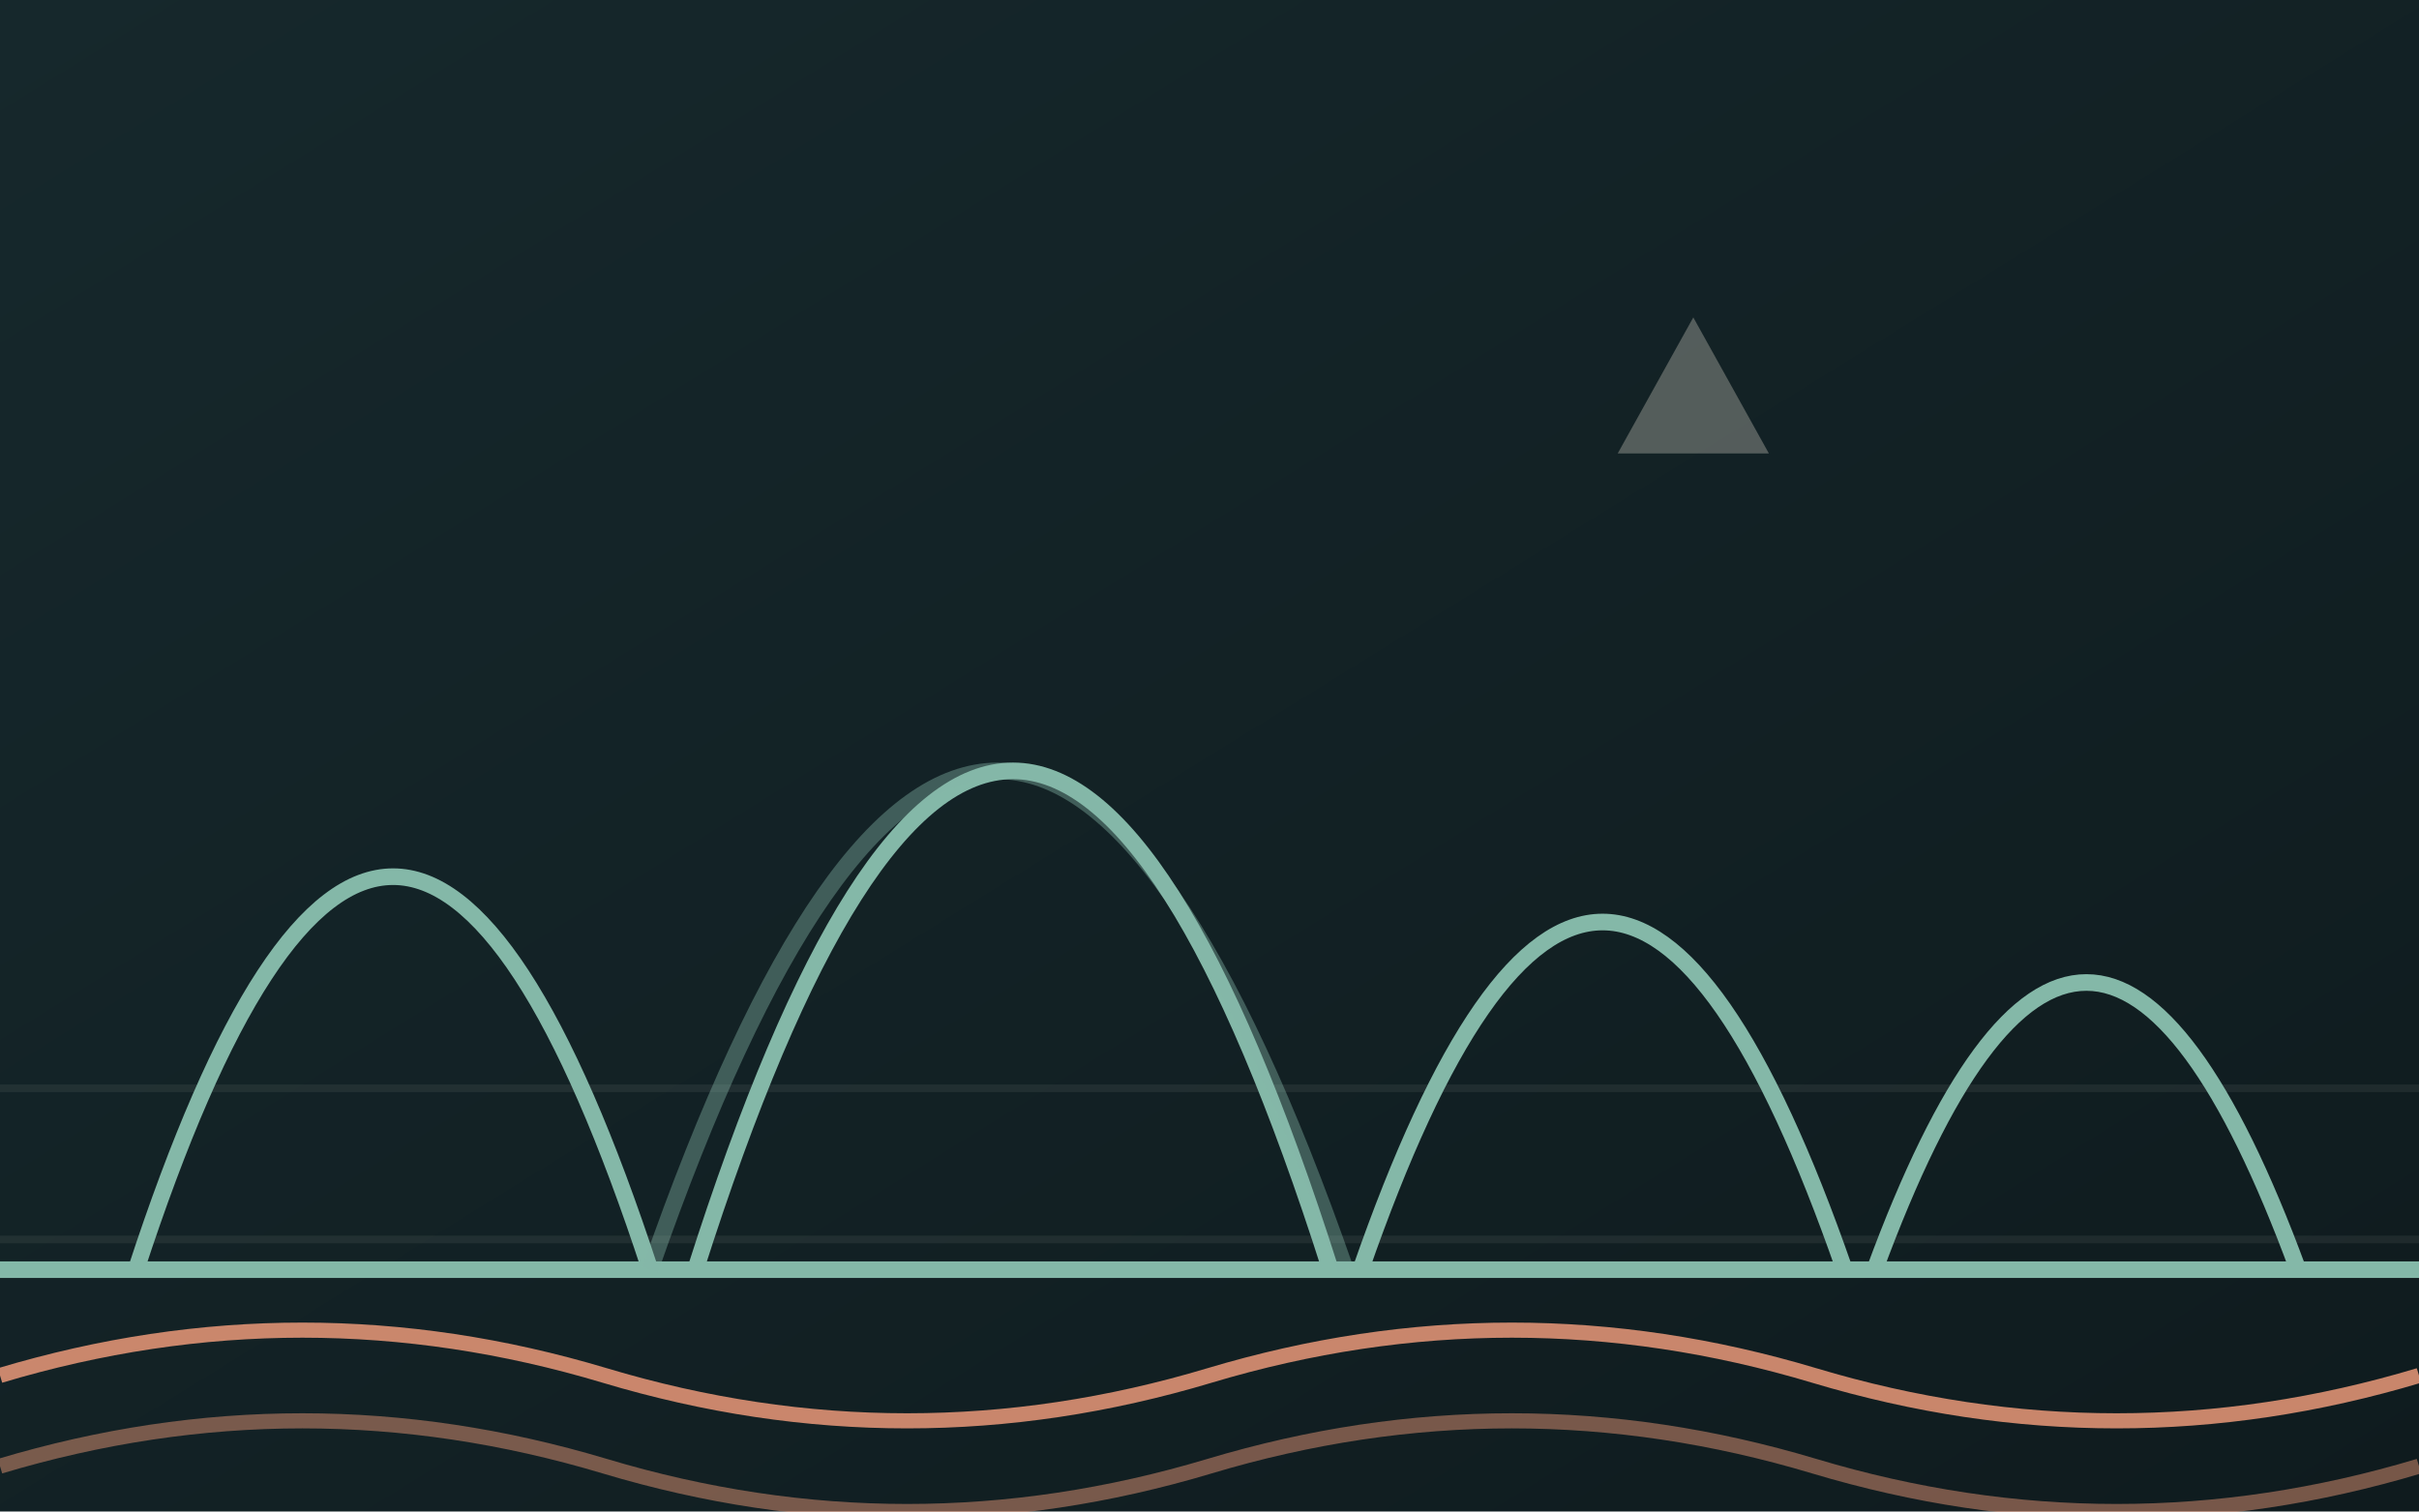
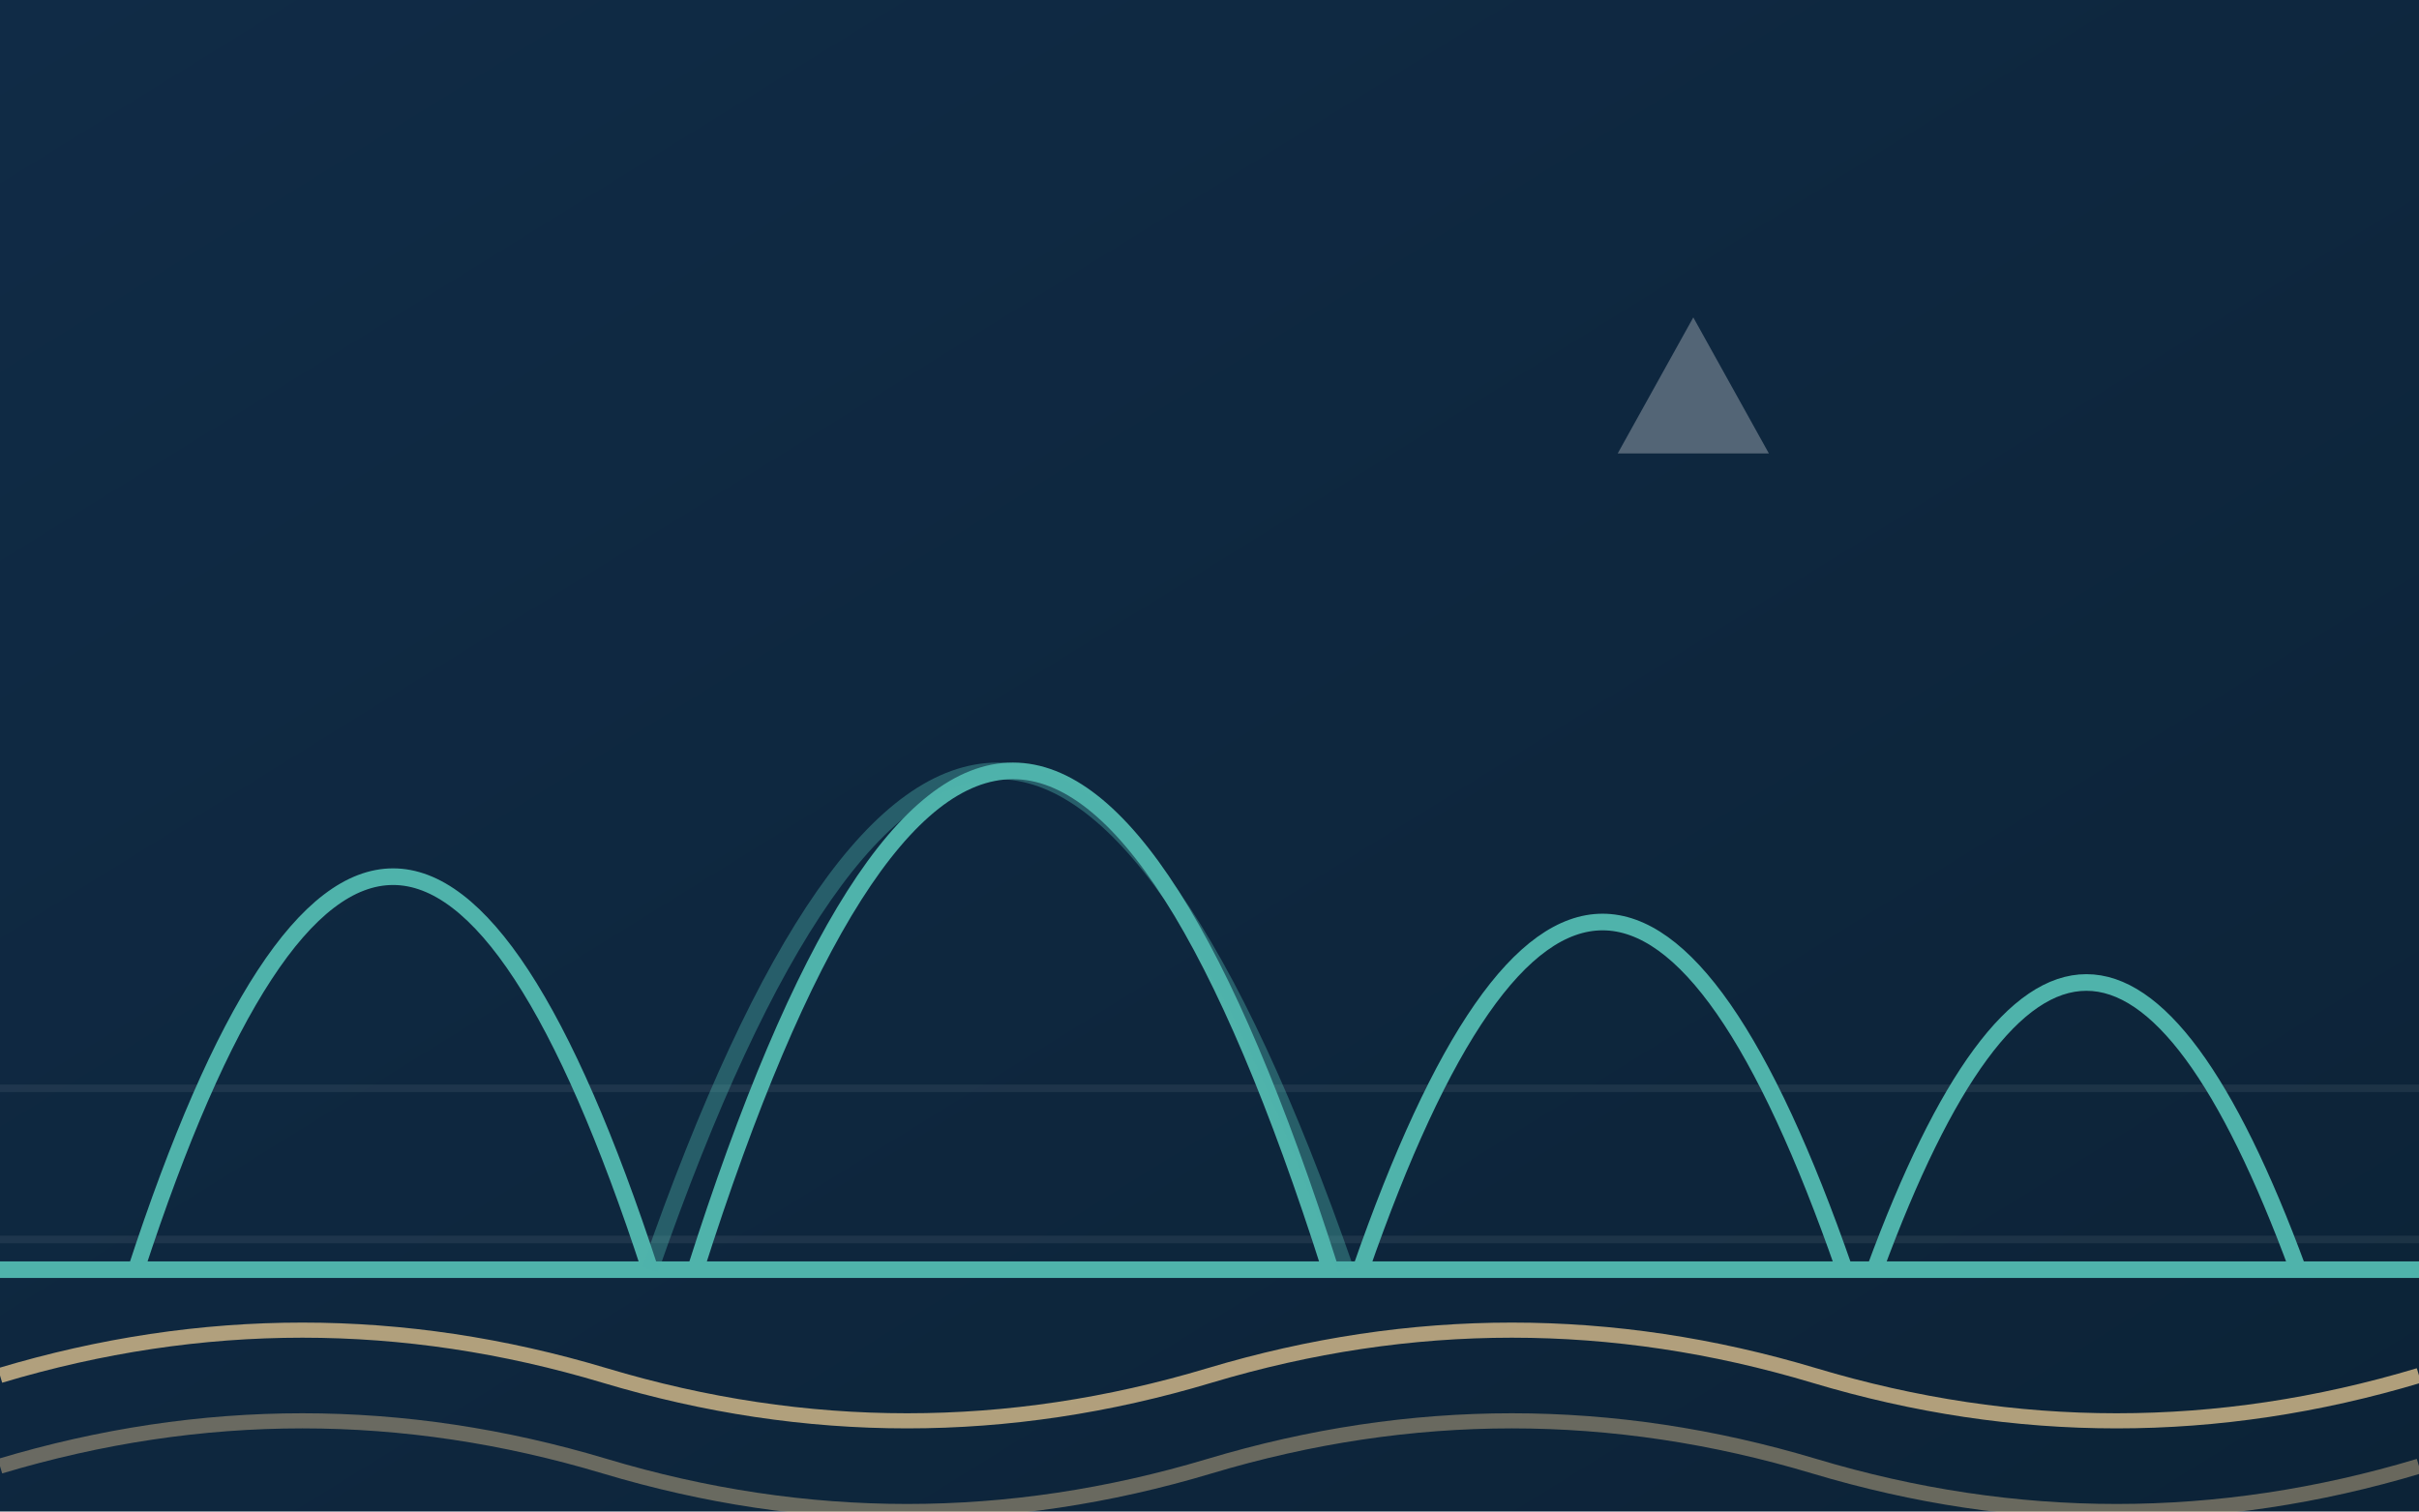
<svg xmlns="http://www.w3.org/2000/svg" viewBox="0 0 320 200" width="320" height="200" role="img" aria-hidden="true">
  <defs>
    <linearGradient id="bg" x1="0" y1="0" x2="1" y2="1">
-       <stop offset="0%" stop-color="#16282C" />
-       <stop offset="100%" stop-color="#0F1B1E" />
+       <stop offset="0%" stop-color="#102B46" />
+       <stop offset="100%" stop-color="#0C2337" />
    </linearGradient>
  </defs>
  <rect width="320" height="200" fill="url(#bg)" />
-   <g fill="none" stroke="#EFE7D8" stroke-opacity=".07" stroke-width="1">
+   <g fill="none" stroke="#F5F7F8" stroke-opacity=".07" stroke-width="1">
    <path d="M0 144 H320" />
    <path d="M0 164 H320" />
  </g>
-   <g fill="none" stroke="#84B8A8" stroke-width="2.2" stroke-linejoin="round">
+   <g fill="none" stroke="#4FB3AB" stroke-width="2.2" stroke-linejoin="round">
    <path d="M0 168 H320" />
    <path d="M18 168 q34 -104 68 0 M92 168 q42 -132 84 0 M180 168 q32 -92 64 0 M248 168 q28 -76 56 0" />
    <path d="M86 168 q46 -132 92 0" stroke-opacity=".4" />
  </g>
-   <g fill="none" stroke="#F7A07E" stroke-width="2" stroke-opacity=".8">
+   <g fill="none" stroke="#D9BE8C" stroke-width="2" stroke-opacity=".8">
    <path d="M0 182 q40 -12 80 0 t80 0 t80 0 t80 0" />
    <path d="M0 194 q40 -12 80 0 t80 0 t80 0 t80 0" stroke-opacity=".45" />
  </g>
-   <g fill="#EFE7D8" fill-opacity=".3">
+   <g fill="#F5F7F8" fill-opacity=".3">
    <path d="M214 60 l10 -18 l10 18 z" />
  </g>
</svg>
